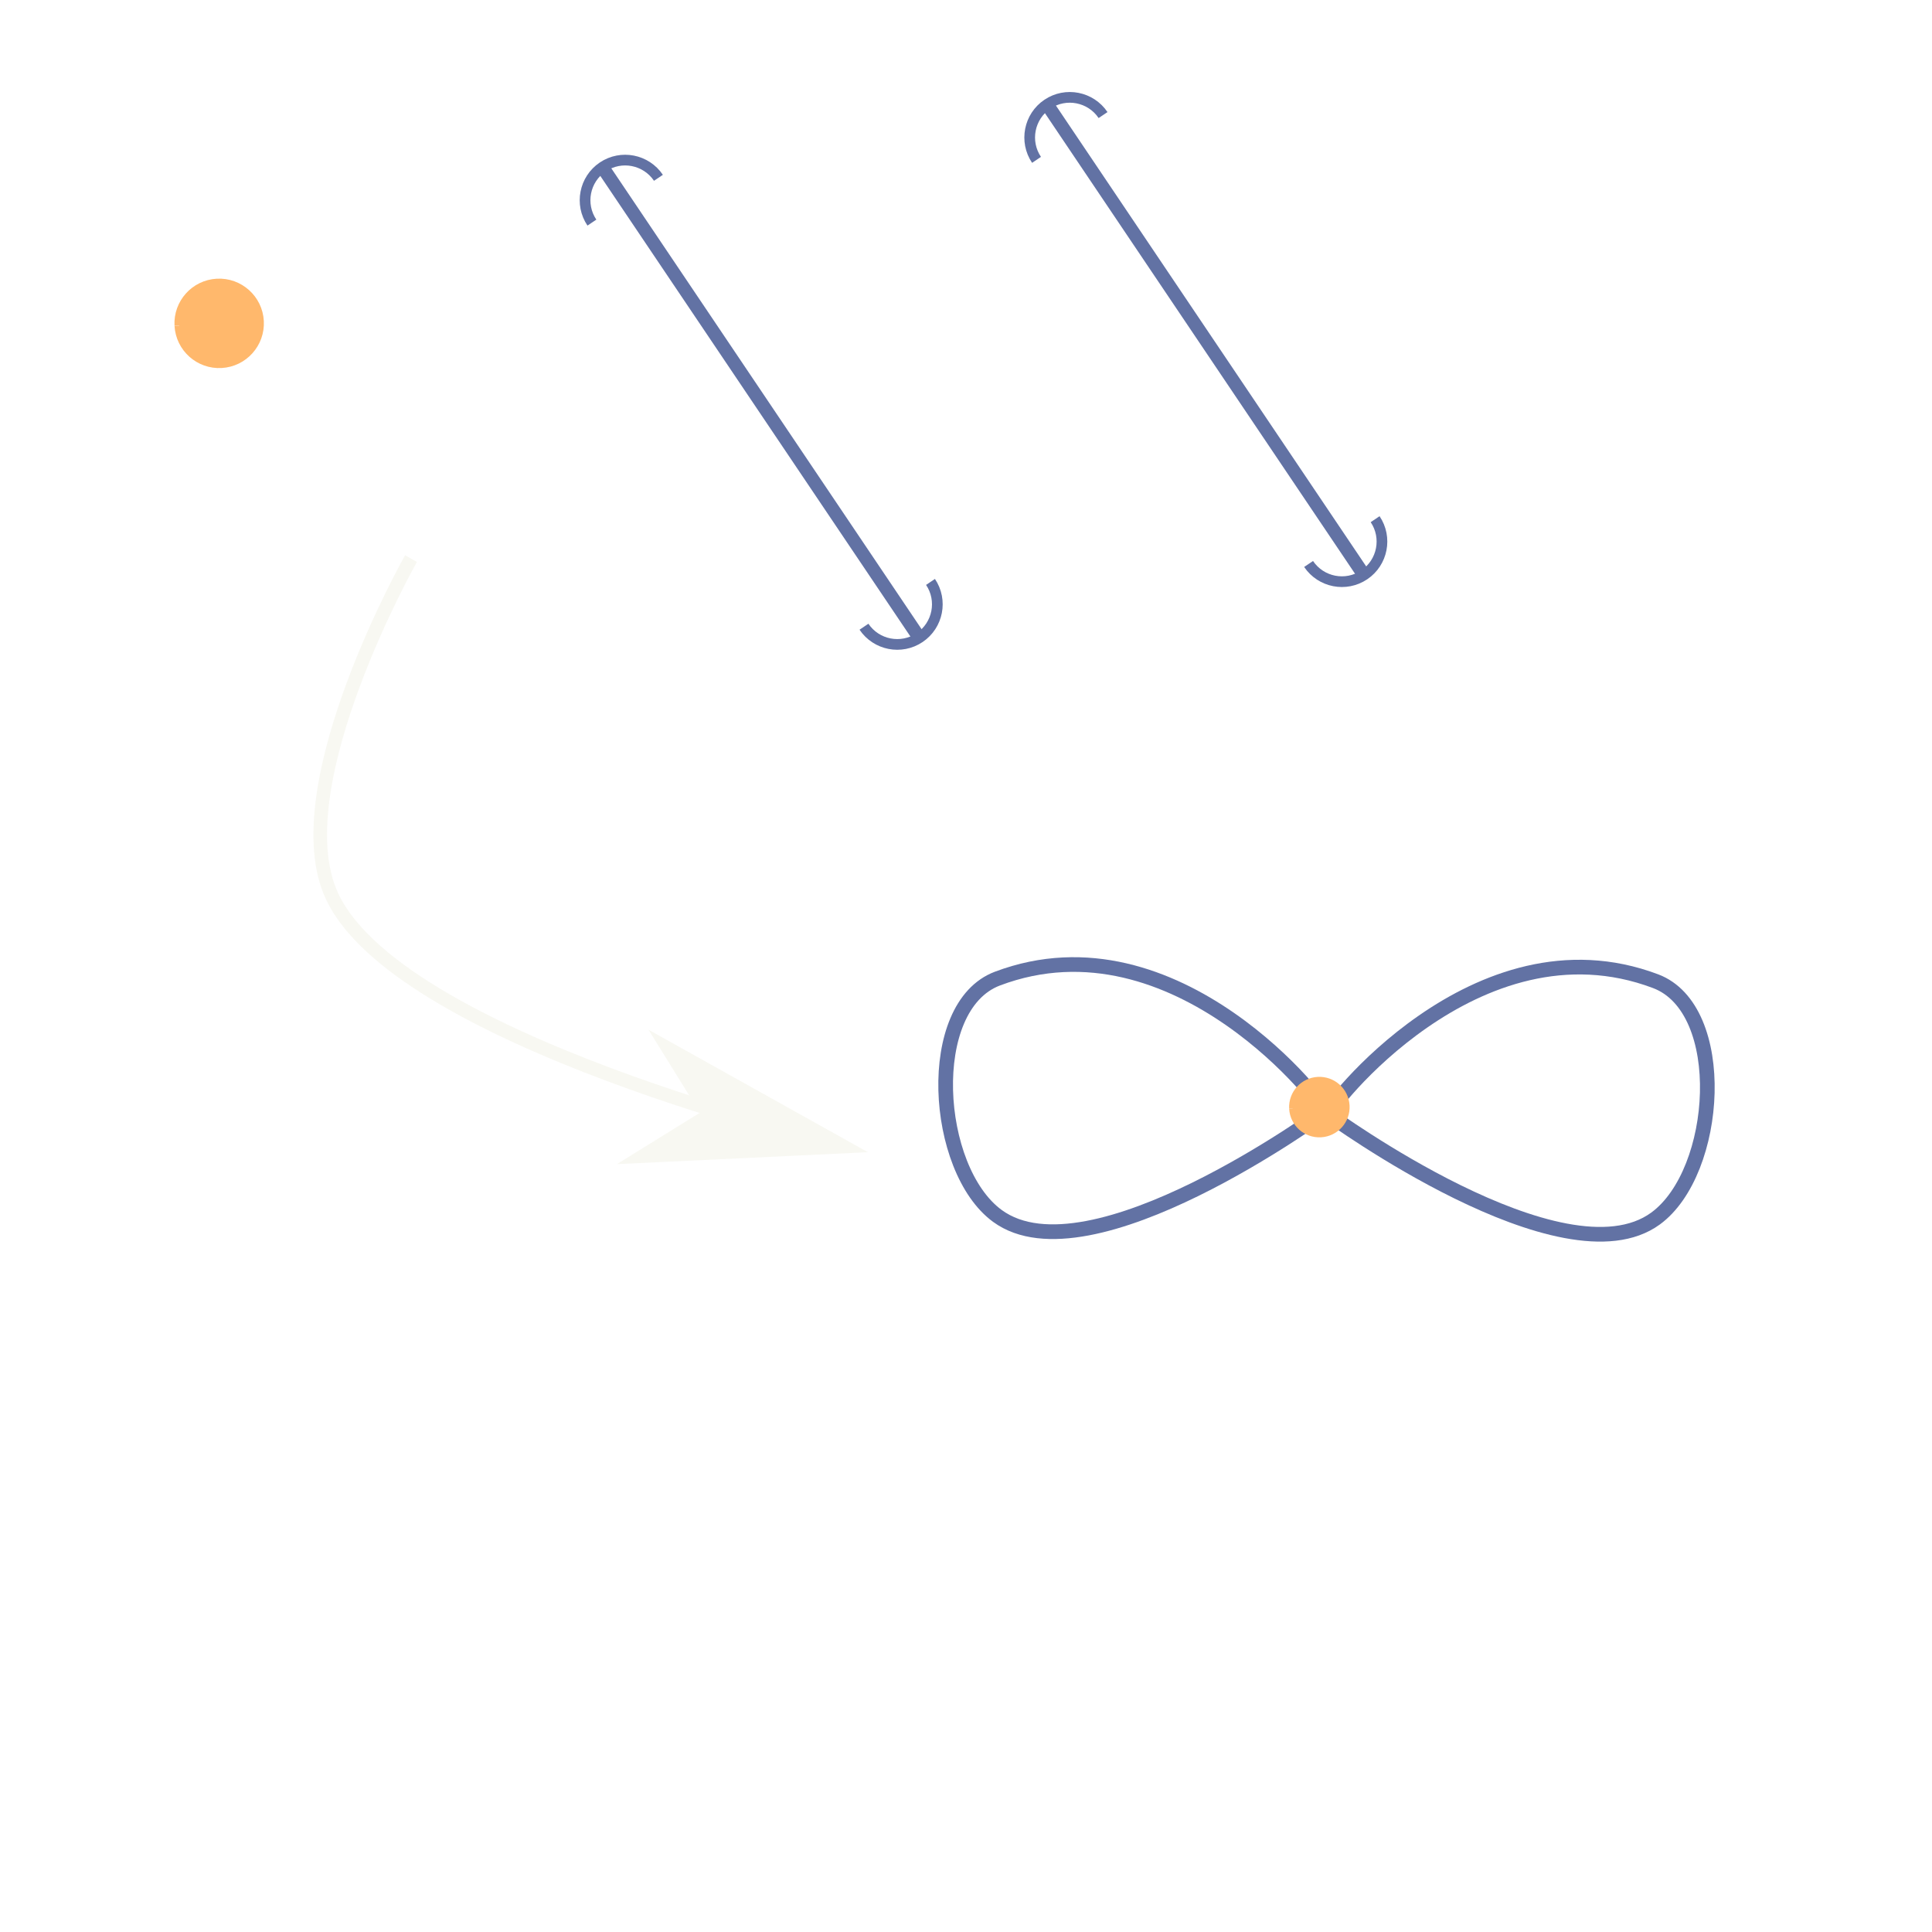
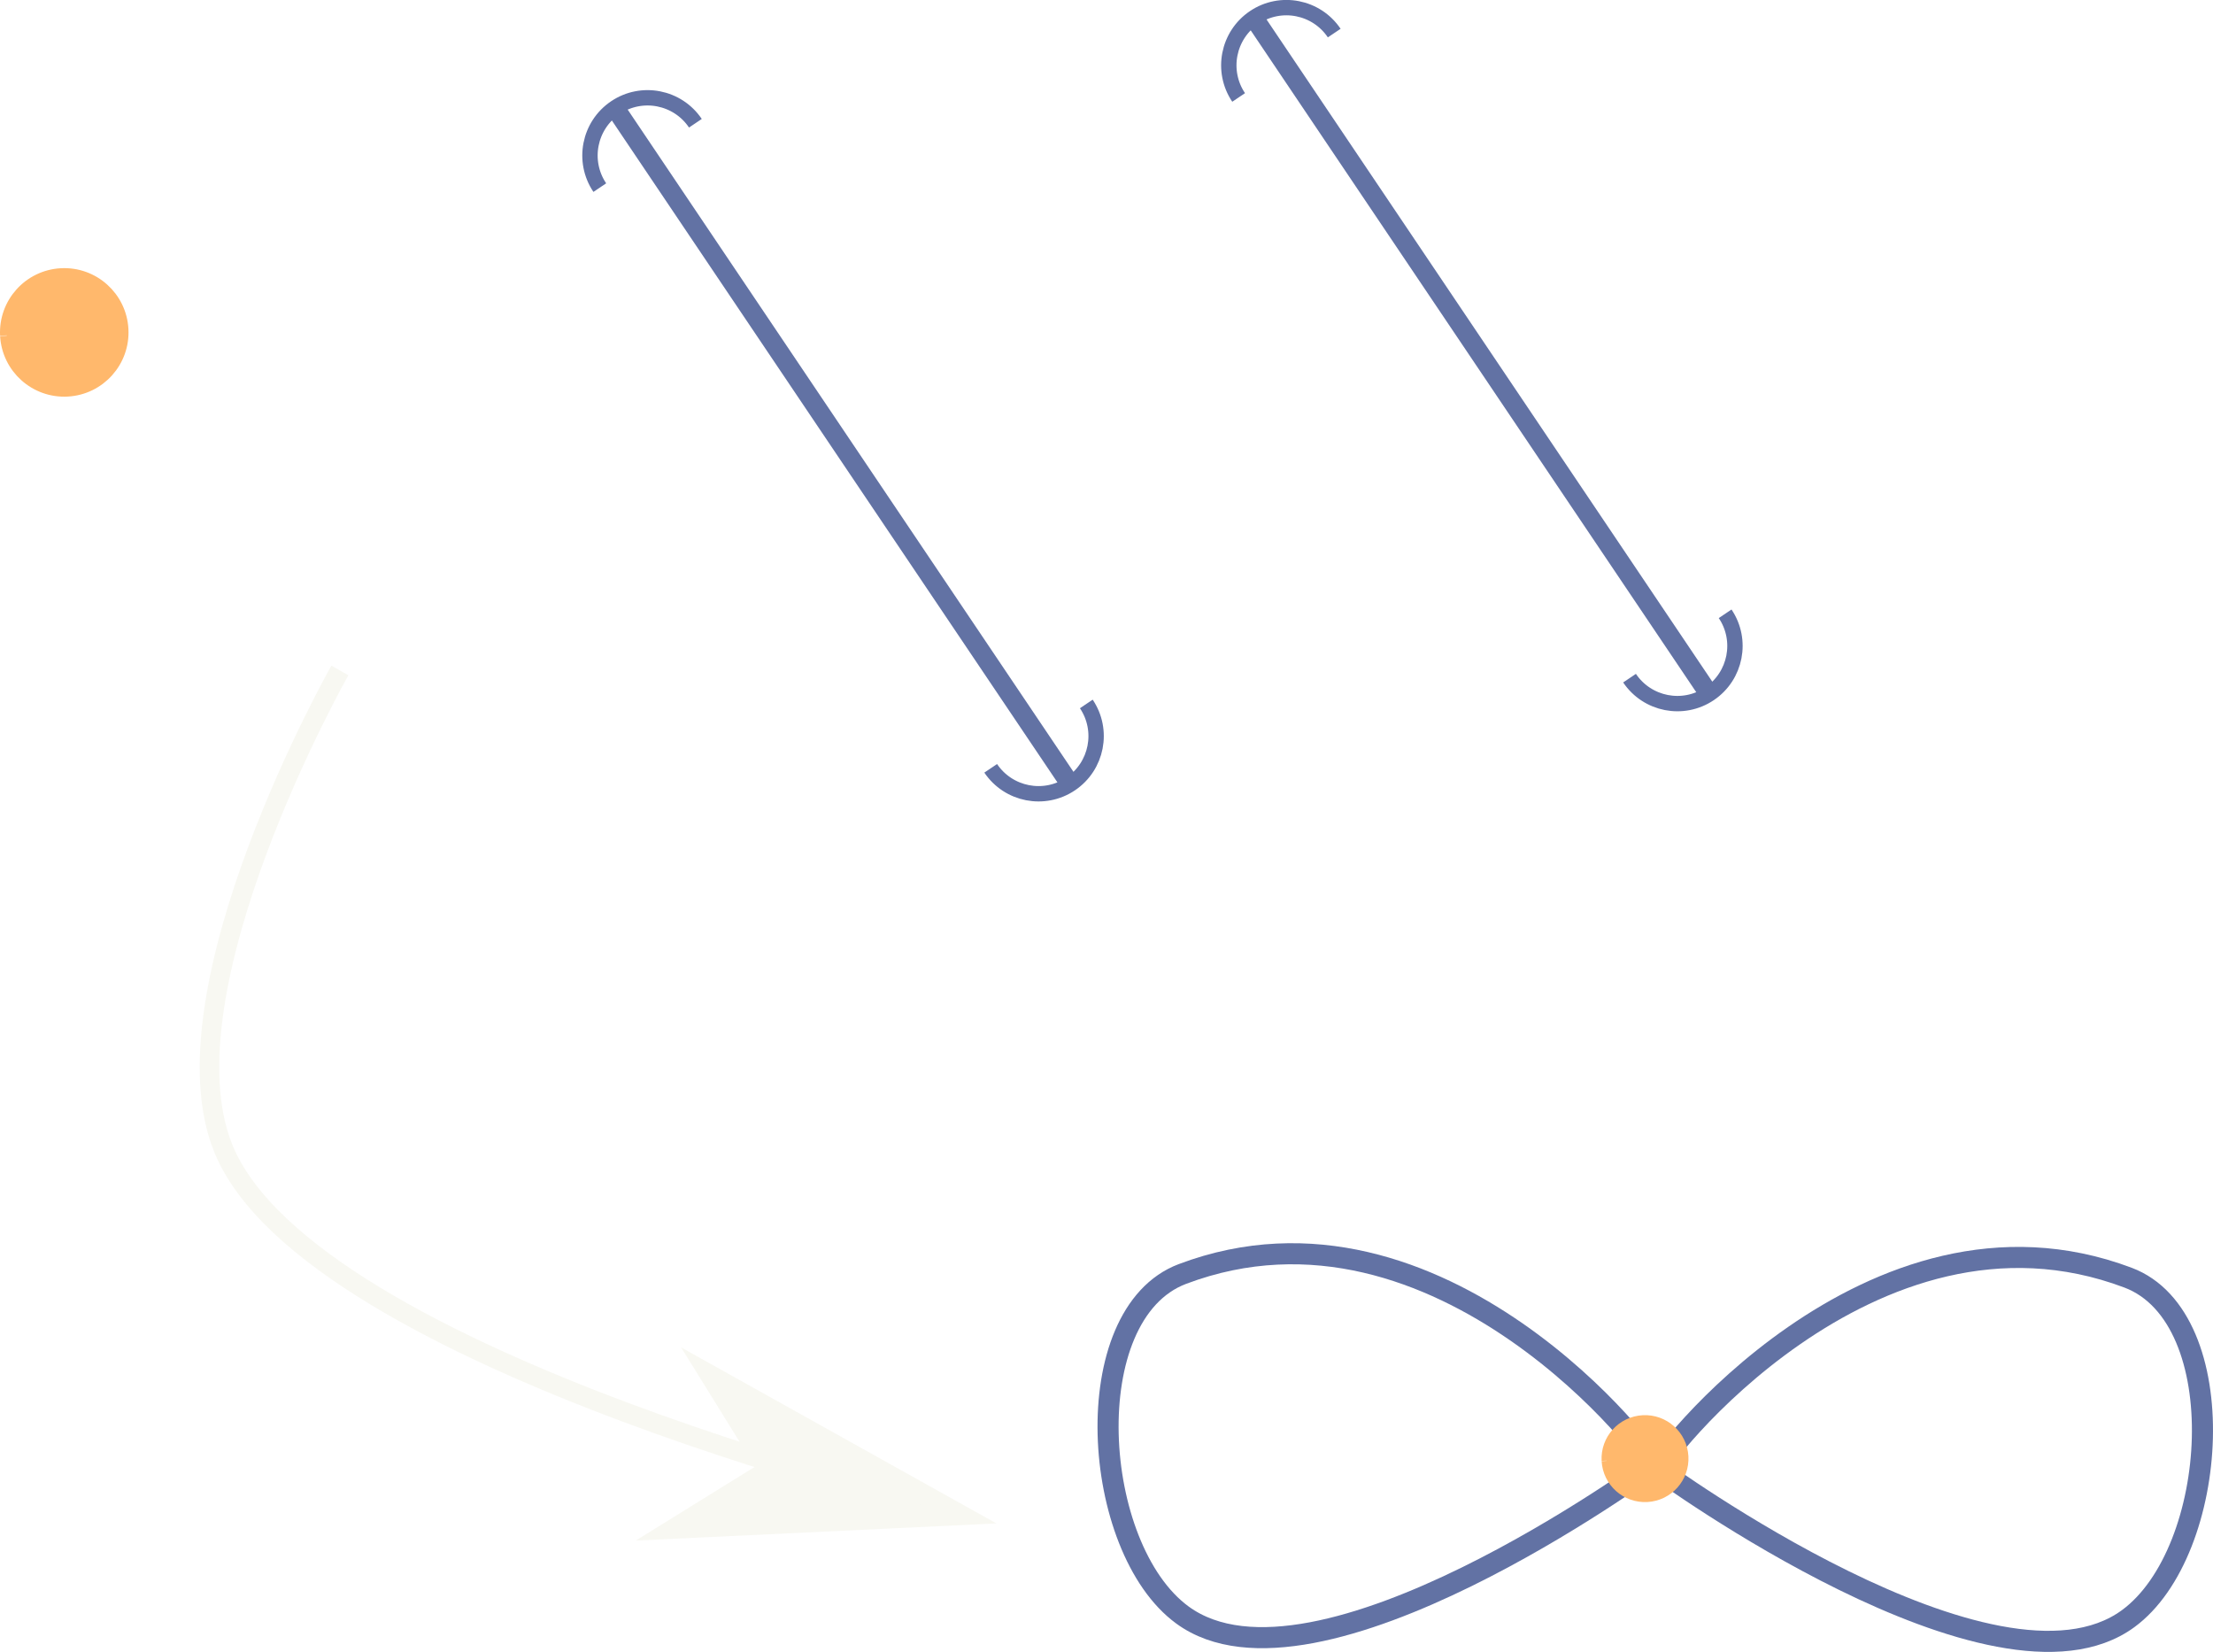
- <svg xmlns="http://www.w3.org/2000/svg" viewBox="0 0 1080 1080" version="1.1" id="svg5" xml:space="preserve">
+ <svg xmlns="http://www.w3.org/2000/svg" viewBox="0 0 861 642.626" version="1.1" id="svg5" xml:space="preserve">
  <defs id="defs2">
-     <marker orient="auto" refY="0.0" refX="0.0" id="CurveIn" style="overflow:visible">
-       <path id="path2122" d="M 4.625,-5.046 C 1.865,-5.046 -0.375,-2.806 -0.375,-0.046 C -0.375,2.714 1.865,4.954 4.625,4.954" class="stroke-highlight" style="fill-rule:evenodd;stroke:#6272a4;stroke-width:1pt;fill:none;stroke-opacity:1" transform="scale(0.6)" />
+     <marker orient="auto" refY="0" refX="0" id="CurveIn" style="overflow:visible">
+       <path id="path2122" d="m 4.625,-5.046 c -2.76,0 -5,2.24 -5,5 0,2.76 2.24,5 5,5" class="stroke-highlight" style="fill:none;fill-rule:evenodd;stroke:#6272a4;stroke-width:1pt;stroke-opacity:1" transform="scale(0.6)" />
    </marker>
-     <marker orient="auto" refY="0.0" refX="0.0" id="CurveOut" style="overflow:visible">
-       <path id="path2125" d="M -5.413,-5.046 C -2.653,-5.046 -0.413,-2.806 -0.413,-0.046 C -0.413,2.714 -2.653,4.954 -5.413,4.954" class="stroke-highlight" style="fill:none;fill-rule:evenodd;stroke:#6272a4;stroke-width:1pt;stroke-opacity:1" transform="scale(0.6)" />
+     <marker orient="auto" refY="0" refX="0" id="CurveOut" style="overflow:visible">
+       <path id="path2125" d="m -5.413,-5.046 c 2.76,0 5,2.24 5,5 0,2.76 -2.24,5 -5,5" class="stroke-highlight" style="fill:none;fill-rule:evenodd;stroke:#6272a4;stroke-width:1pt;stroke-opacity:1" transform="scale(0.6)" />
    </marker>
-     <marker orient="auto" refY="0.0" refX="0.0" id="DotL" style="overflow:visible">
-       <path id="path1999" d="M -2.5,-1.0 C -2.5,1.76 -4.74,4.0 -7.5,4.0 C -10.26,4.0 -12.5,1.76 -12.5,-1.0 C -12.5,-3.76 -10.26,-6.0 -7.5,-6.0 C -4.74,-6.0 -2.5,-3.76 -2.5,-1.0 z " class="fill-highlight stroke-highlight" style="fill-rule:evenodd;stroke:#6272a4;stroke-width:1pt;stroke-opacity:1;fill:#6272a4;fill-opacity:1" transform="scale(0.8) translate(7.4, 1)" />
+     <marker orient="auto" refY="0" refX="0" id="DotL" style="overflow:visible">
+       <path id="path1999" d="m -2.5,-1 c 0,2.76 -2.24,5 -5,5 -2.76,0 -5,-2.24 -5,-5 0,-2.76 2.24,-5 5,-5 2.76,0 5,2.24 5,5 z" class="fill-highlight stroke-highlight" style="fill:#6272a4;fill-opacity:1;fill-rule:evenodd;stroke:#6272a4;stroke-width:1pt;stroke-opacity:1" transform="matrix(0.8,0,0,0.8,5.92,0.8)" />
    </marker>
-     <marker orient="auto" refY="0.0" refX="0.0" id="Arrow1Lend" style="overflow:visible;">
-       <path id="path1941" d="M 0.0,0.0 L 5.0,-5.0 L -12.5,0.0 L 5.0,5.0 L 0.0,0.0 z " class="fill-foreground stroke-foreground" style="fill-rule:evenodd;stroke:#f8f8f2;stroke-width:1pt;stroke-opacity:1;fill:#f8f8f2;fill-opacity:1" transform="scale(0.8) rotate(180) translate(12.5,0)" />
+     <marker orient="auto" refY="0" refX="0" id="Arrow1Lend" style="overflow:visible">
+       <path id="path1941" d="M 0,0 5,-5 -12.5,0 5,5 Z" class="fill-foreground stroke-foreground" style="fill:#f8f8f2;fill-opacity:1;fill-rule:evenodd;stroke:#f8f8f2;stroke-width:1pt;stroke-opacity:1" transform="matrix(-0.8,0,0,-0.8,-10,0)" />
    </marker>
-     <marker style="overflow:visible" id="marker1449" refX="0.0" refY="0.0" orient="auto">
-       <path transform="scale(0.4) translate(7.4, 1)" style="fill-rule:evenodd;stroke:#000000;stroke-width:1pt;stroke-opacity:1;fill:#000000;fill-opacity:1" d="M -2.5,-1.0 C -2.5,1.76 -4.74,4.0 -7.5,4.0 C -10.26,4.0 -12.5,1.76 -12.5,-1.0 C -12.5,-3.76 -10.26,-6.0 -7.5,-6.0 C -4.74,-6.0 -2.5,-3.76 -2.5,-1.0 z " id="path1447" />
+     <marker style="overflow:visible" id="marker1449" refX="0" refY="0" orient="auto">
+       <path transform="matrix(0.4,0,0,0.4,2.96,0.4)" style="fill:#000000;fill-opacity:1;fill-rule:evenodd;stroke:#000000;stroke-width:1pt;stroke-opacity:1" d="m -2.5,-1 c 0,2.76 -2.24,5 -5,5 -2.76,0 -5,-2.24 -5,-5 0,-2.76 2.24,-5 5,-5 2.76,0 5,2.24 5,5 z" id="path1447" />
    </marker>
-     <marker style="overflow:visible" id="marker1367" refX="0.0" refY="0.0" orient="auto">
-       <path transform="scale(0.4) translate(7.4, 1)" style="fill-rule:evenodd;stroke:#000000;stroke-width:1pt;stroke-opacity:1;fill:#000000;fill-opacity:1" d="M -2.5,-1.0 C -2.5,1.76 -4.74,4.0 -7.5,4.0 C -10.26,4.0 -12.5,1.76 -12.5,-1.0 C -12.5,-3.76 -10.26,-6.0 -7.5,-6.0 C -4.74,-6.0 -2.5,-3.76 -2.5,-1.0 z " id="path1365" />
+     <marker style="overflow:visible" id="marker1367" refX="0" refY="0" orient="auto">
+       <path transform="matrix(0.4,0,0,0.4,2.96,0.4)" style="fill:#000000;fill-opacity:1;fill-rule:evenodd;stroke:#000000;stroke-width:1pt;stroke-opacity:1" d="m -2.5,-1 c 0,2.76 -2.24,5 -5,5 -2.76,0 -5,-2.24 -5,-5 0,-2.76 2.24,-5 5,-5 2.76,0 5,2.24 5,5 z" id="path1365" />
    </marker>
-     <marker orient="auto" refY="0.0" refX="0.0" id="marker1215" style="overflow:visible">
-       <path id="path1213" d="M -2.5,-1.0 C -2.5,1.76 -4.74,4.0 -7.5,4.0 C -10.26,4.0 -12.5,1.76 -12.5,-1.0 C -12.5,-3.76 -10.26,-6.0 -7.5,-6.0 C -4.74,-6.0 -2.5,-3.76 -2.5,-1.0 z " style="fill-rule:evenodd;stroke:#000000;stroke-width:1pt;stroke-opacity:1;fill:#000000;fill-opacity:1" transform="scale(0.4) translate(7.4, 1)" />
+     <marker orient="auto" refY="0" refX="0" id="marker1215" style="overflow:visible">
+       <path id="path1213" d="m -2.5,-1 c 0,2.76 -2.24,5 -5,5 -2.76,0 -5,-2.24 -5,-5 0,-2.76 2.24,-5 5,-5 2.76,0 5,2.24 5,5 z" style="fill:#000000;fill-opacity:1;fill-rule:evenodd;stroke:#000000;stroke-width:1pt;stroke-opacity:1" transform="matrix(0.4,0,0,0.4,2.96,0.4)" />
    </marker>
-     <marker style="overflow:visible" id="marker1093" refX="0.0" refY="0.0" orient="auto">
-       <path transform="scale(0.4) translate(7.4, 1)" style="fill-rule:evenodd;stroke:#000000;stroke-width:1pt;stroke-opacity:1;fill:#000000;fill-opacity:1" d="M -2.5,-1.0 C -2.5,1.76 -4.74,4.0 -7.5,4.0 C -10.26,4.0 -12.5,1.76 -12.5,-1.0 C -12.5,-3.76 -10.26,-6.0 -7.5,-6.0 C -4.74,-6.0 -2.5,-3.76 -2.5,-1.0 z " id="path1091" />
+     <marker style="overflow:visible" id="marker1093" refX="0" refY="0" orient="auto">
+       <path transform="matrix(0.4,0,0,0.4,2.96,0.4)" style="fill:#000000;fill-opacity:1;fill-rule:evenodd;stroke:#000000;stroke-width:1pt;stroke-opacity:1" d="m -2.5,-1 c 0,2.76 -2.24,5 -5,5 -2.76,0 -5,-2.24 -5,-5 0,-2.76 2.24,-5 5,-5 2.76,0 5,2.24 5,5 z" id="path1091" />
    </marker>
-     <marker orient="auto" refY="0.0" refX="0.0" id="marker6160" style="overflow:visible">
-       <path id="path6158" d="M -2.5,-1.0 C -2.5,1.76 -4.74,4.0 -7.5,4.0 C -10.26,4.0 -12.5,1.76 -12.5,-1.0 C -12.5,-3.76 -10.26,-6.0 -7.5,-6.0 C -4.74,-6.0 -2.5,-3.76 -2.5,-1.0 z " style="fill-rule:evenodd;stroke:#000000;stroke-width:1pt;stroke-opacity:1;fill:#000000;fill-opacity:1" transform="scale(0.4) translate(7.4, 1)" />
+     <marker orient="auto" refY="0" refX="0" id="marker6160" style="overflow:visible">
+       <path id="path6158" d="m -2.5,-1 c 0,2.76 -2.24,5 -5,5 -2.76,0 -5,-2.24 -5,-5 0,-2.76 2.24,-5 5,-5 2.76,0 5,2.24 5,5 z" style="fill:#000000;fill-opacity:1;fill-rule:evenodd;stroke:#000000;stroke-width:1pt;stroke-opacity:1" transform="matrix(0.4,0,0,0.4,2.96,0.4)" />
    </marker>
-     <marker style="overflow:visible" id="marker5984" refX="0.0" refY="0.0" orient="auto">
-       <path transform="scale(0.4) translate(7.4, 1)" style="fill-rule:evenodd;stroke:#000000;stroke-width:1pt;stroke-opacity:1;fill:#000000;fill-opacity:1" d="M -2.5,-1.0 C -2.5,1.76 -4.74,4.0 -7.5,4.0 C -10.26,4.0 -12.5,1.76 -12.5,-1.0 C -12.5,-3.76 -10.26,-6.0 -7.5,-6.0 C -4.74,-6.0 -2.5,-3.76 -2.5,-1.0 z " id="path5982" />
+     <marker style="overflow:visible" id="marker5984" refX="0" refY="0" orient="auto">
+       <path transform="matrix(0.4,0,0,0.4,2.96,0.4)" style="fill:#000000;fill-opacity:1;fill-rule:evenodd;stroke:#000000;stroke-width:1pt;stroke-opacity:1" d="m -2.5,-1 c 0,2.76 -2.24,5 -5,5 -2.76,0 -5,-2.24 -5,-5 0,-2.76 2.24,-5 5,-5 2.76,0 5,2.24 5,5 z" id="path5982" />
    </marker>
-     <marker orient="auto" refY="0.0" refX="0.0" id="marker5932" style="overflow:visible">
-       <path id="path5930" d="M -2.5,-1.0 C -2.5,1.76 -4.74,4.0 -7.5,4.0 C -10.26,4.0 -12.5,1.76 -12.5,-1.0 C -12.5,-3.76 -10.26,-6.0 -7.5,-6.0 C -4.74,-6.0 -2.5,-3.76 -2.5,-1.0 z " style="fill-rule:evenodd;stroke:#000000;stroke-width:1pt;stroke-opacity:1;fill:#000000;fill-opacity:1" transform="scale(0.4) translate(7.4, 1)" />
+     <marker orient="auto" refY="0" refX="0" id="marker5932" style="overflow:visible">
+       <path id="path5930" d="m -2.5,-1 c 0,2.76 -2.24,5 -5,5 -2.76,0 -5,-2.24 -5,-5 0,-2.76 2.24,-5 5,-5 2.76,0 5,2.24 5,5 z" style="fill:#000000;fill-opacity:1;fill-rule:evenodd;stroke:#000000;stroke-width:1pt;stroke-opacity:1" transform="matrix(0.4,0,0,0.4,2.96,0.4)" />
    </marker>
-     <marker orient="auto" refY="0.0" refX="0.0" id="marker5256" style="overflow:visible">
-       <path id="path5254" d="M -2.5,-1.0 C -2.5,1.76 -4.74,4.0 -7.5,4.0 C -10.26,4.0 -12.5,1.76 -12.5,-1.0 C -12.5,-3.76 -10.26,-6.0 -7.5,-6.0 C -4.74,-6.0 -2.5,-3.76 -2.5,-1.0 z " style="fill-rule:evenodd;stroke:#000000;stroke-width:1pt;stroke-opacity:1;fill:#000000;fill-opacity:1" transform="scale(0.4) translate(7.4, 1)" />
+     <marker orient="auto" refY="0" refX="0" id="marker5256" style="overflow:visible">
+       <path id="path5254" d="m -2.5,-1 c 0,2.76 -2.24,5 -5,5 -2.76,0 -5,-2.24 -5,-5 0,-2.76 2.24,-5 5,-5 2.76,0 5,2.24 5,5 z" style="fill:#000000;fill-opacity:1;fill-rule:evenodd;stroke:#000000;stroke-width:1pt;stroke-opacity:1" transform="matrix(0.4,0,0,0.4,2.96,0.4)" />
    </marker>
-     <marker style="overflow:visible" id="marker4870" refX="0.0" refY="0.0" orient="auto">
-       <path transform="scale(0.2) translate(7.4, 1)" style="fill-rule:evenodd;stroke:#000000;stroke-width:1pt;stroke-opacity:1;fill:#000000;fill-opacity:1" d="M -2.5,-1.0 C -2.5,1.76 -4.74,4.0 -7.5,4.0 C -10.26,4.0 -12.5,1.76 -12.5,-1.0 C -12.5,-3.76 -10.26,-6.0 -7.5,-6.0 C -4.74,-6.0 -2.5,-3.76 -2.5,-1.0 z " id="path4868" />
+     <marker style="overflow:visible" id="marker4870" refX="0" refY="0" orient="auto">
+       <path transform="matrix(0.2,0,0,0.2,1.48,0.2)" style="fill:#000000;fill-opacity:1;fill-rule:evenodd;stroke:#000000;stroke-width:1pt;stroke-opacity:1" d="m -2.5,-1 c 0,2.76 -2.24,5 -5,5 -2.76,0 -5,-2.24 -5,-5 0,-2.76 2.24,-5 5,-5 2.76,0 5,2.24 5,5 z" id="path4868" />
    </marker>
    <marker style="overflow:visible" id="CurveIn-9" refX="0" refY="0" orient="auto">
      <path transform="scale(0.6)" class="stroke-highlight" style="fill:none;fill-rule:evenodd;stroke:#6272a4;stroke-width:1pt;stroke-opacity:1" d="m 4.625,-5.046 c -2.76,0 -5,2.24 -5,5 0,2.76 2.24,5 5,5" id="path2122-8" />
    </marker>
    <marker style="overflow:visible" id="CurveOut-5" refX="0" refY="0" orient="auto">
      <path transform="scale(0.6)" class="stroke-highlight" style="fill:none;fill-rule:evenodd;stroke:#6272a4;stroke-width:1pt;stroke-opacity:1" d="m -5.413,-5.046 c 2.76,0 5,2.24 5,5 0,2.76 -2.24,5 -5,5" id="path2125-6" />
    </marker>
  </defs>
-   <g id="layer3" />
-   <g id="layer4">
+   <g id="layer3" transform="translate(-97.51597,-51.4528)" />
+   <g id="layer4" transform="translate(-97.51597,-51.4528)">
    <path class="stroke-highlight" style="fill:none;stroke:#6272a4;stroke-width:8.2;stroke-linecap:butt;stroke-linejoin:miter;stroke-miterlimit:4;stroke-dasharray:none;stroke-opacity:1" d="m 925.471,548.487 c 41.377,15.612 35.703,106.576 0,132.672 -51.637,37.744 -182.351,-57.985 -182.829,-58.246 -2.341,-1.278 82.468,-112.293 182.829,-74.426 z" id="path3397" />
    <path id="path3397-7" d="m 557.566,547.046 c -41.377,15.612 -35.703,106.576 0,132.672 51.637,37.744 182.351,-57.985 182.829,-58.246 2.341,-1.278 -82.468,-112.293 -182.829,-74.426 z" class="stroke-highlight" style="fill:none;stroke:#6272a4;stroke-width:8.2;stroke-linecap:butt;stroke-linejoin:miter;stroke-miterlimit:4;stroke-dasharray:none;stroke-opacity:1" />
  </g>
-   <g id="layer2" />
-   <g id="layer1">
+   <g id="layer2" transform="translate(-97.51597,-51.4528)" />
+   <g id="layer1" transform="translate(-97.51597,-51.4528)">
    <path class=" fill-orange  stroke-orange  " style="fill:#ffb86c;fill-opacity:1;stroke:#ffb86c;stroke-width:3.901;stroke-linejoin:round;stroke-miterlimit:4;stroke-dasharray:none;stroke-dashoffset:130.744;stroke-opacity:1;paint-order:stroke markers fill" id="path1930" d="m 722.592,619.652 a 14.959,14.959 0 0 1 14.143,-15.714 14.959,14.959 0 0 1 15.733,14.122 14.959,14.959 0 0 1 -14.101,15.752 14.959,14.959 0 0 1 -15.771,-14.08" />
    <path class=" fill-orange  stroke-orange  " style="fill:#ffb86c;fill-opacity:1;stroke:#ffb86c;stroke-width:5.246;stroke-linejoin:round;stroke-miterlimit:4;stroke-dasharray:none;stroke-dashoffset:130.744;stroke-opacity:1;paint-order:stroke markers fill" id="path1932" d="m 100.169,181.923 a 22.377,22.377 0 0 1 21.156,-23.506 22.377,22.377 0 0 1 23.534,21.125 22.377,22.377 0 0 1 -21.093,23.562 22.377,22.377 0 0 1 -23.59,-21.062" />
    <path class="stroke-foreground" style="fill:none;stroke:#f8f8f2;stroke-width:7.6;stroke-linecap:butt;stroke-linejoin:miter;stroke-miterlimit:4;stroke-dasharray:none;stroke-opacity:1;marker-end:url(#Arrow1Lend)" d="m 229.75,312.266 c 0,0 -70.472,124.474 -45.303,186.065 33.945,83.066 286.378,142.38 286.378,142.38" id="path1936" />
    <path class="stroke-highlight" style="fill:none;stroke:#6272a4;stroke-width:7.473;stroke-linecap:butt;stroke-linejoin:miter;stroke-miterlimit:3.6;stroke-dasharray:none;stroke-dashoffset:0;stroke-opacity:1;marker-start:url(#CurveIn);marker-end:url(#CurveOut)" d="M 337.72,94.83 514.944,358.068" id="path2540" />
    <path id="path2540-0" d="M 586.268,59.755 763.492,322.993" class="stroke-highlight" style="fill:none;stroke:#6272a4;stroke-width:7.473;stroke-linecap:butt;stroke-linejoin:miter;stroke-miterlimit:3.6;stroke-dasharray:none;stroke-dashoffset:0;stroke-opacity:1;marker-start:url(#CurveIn-9);marker-end:url(#CurveOut-5)" />
  </g>
</svg>
